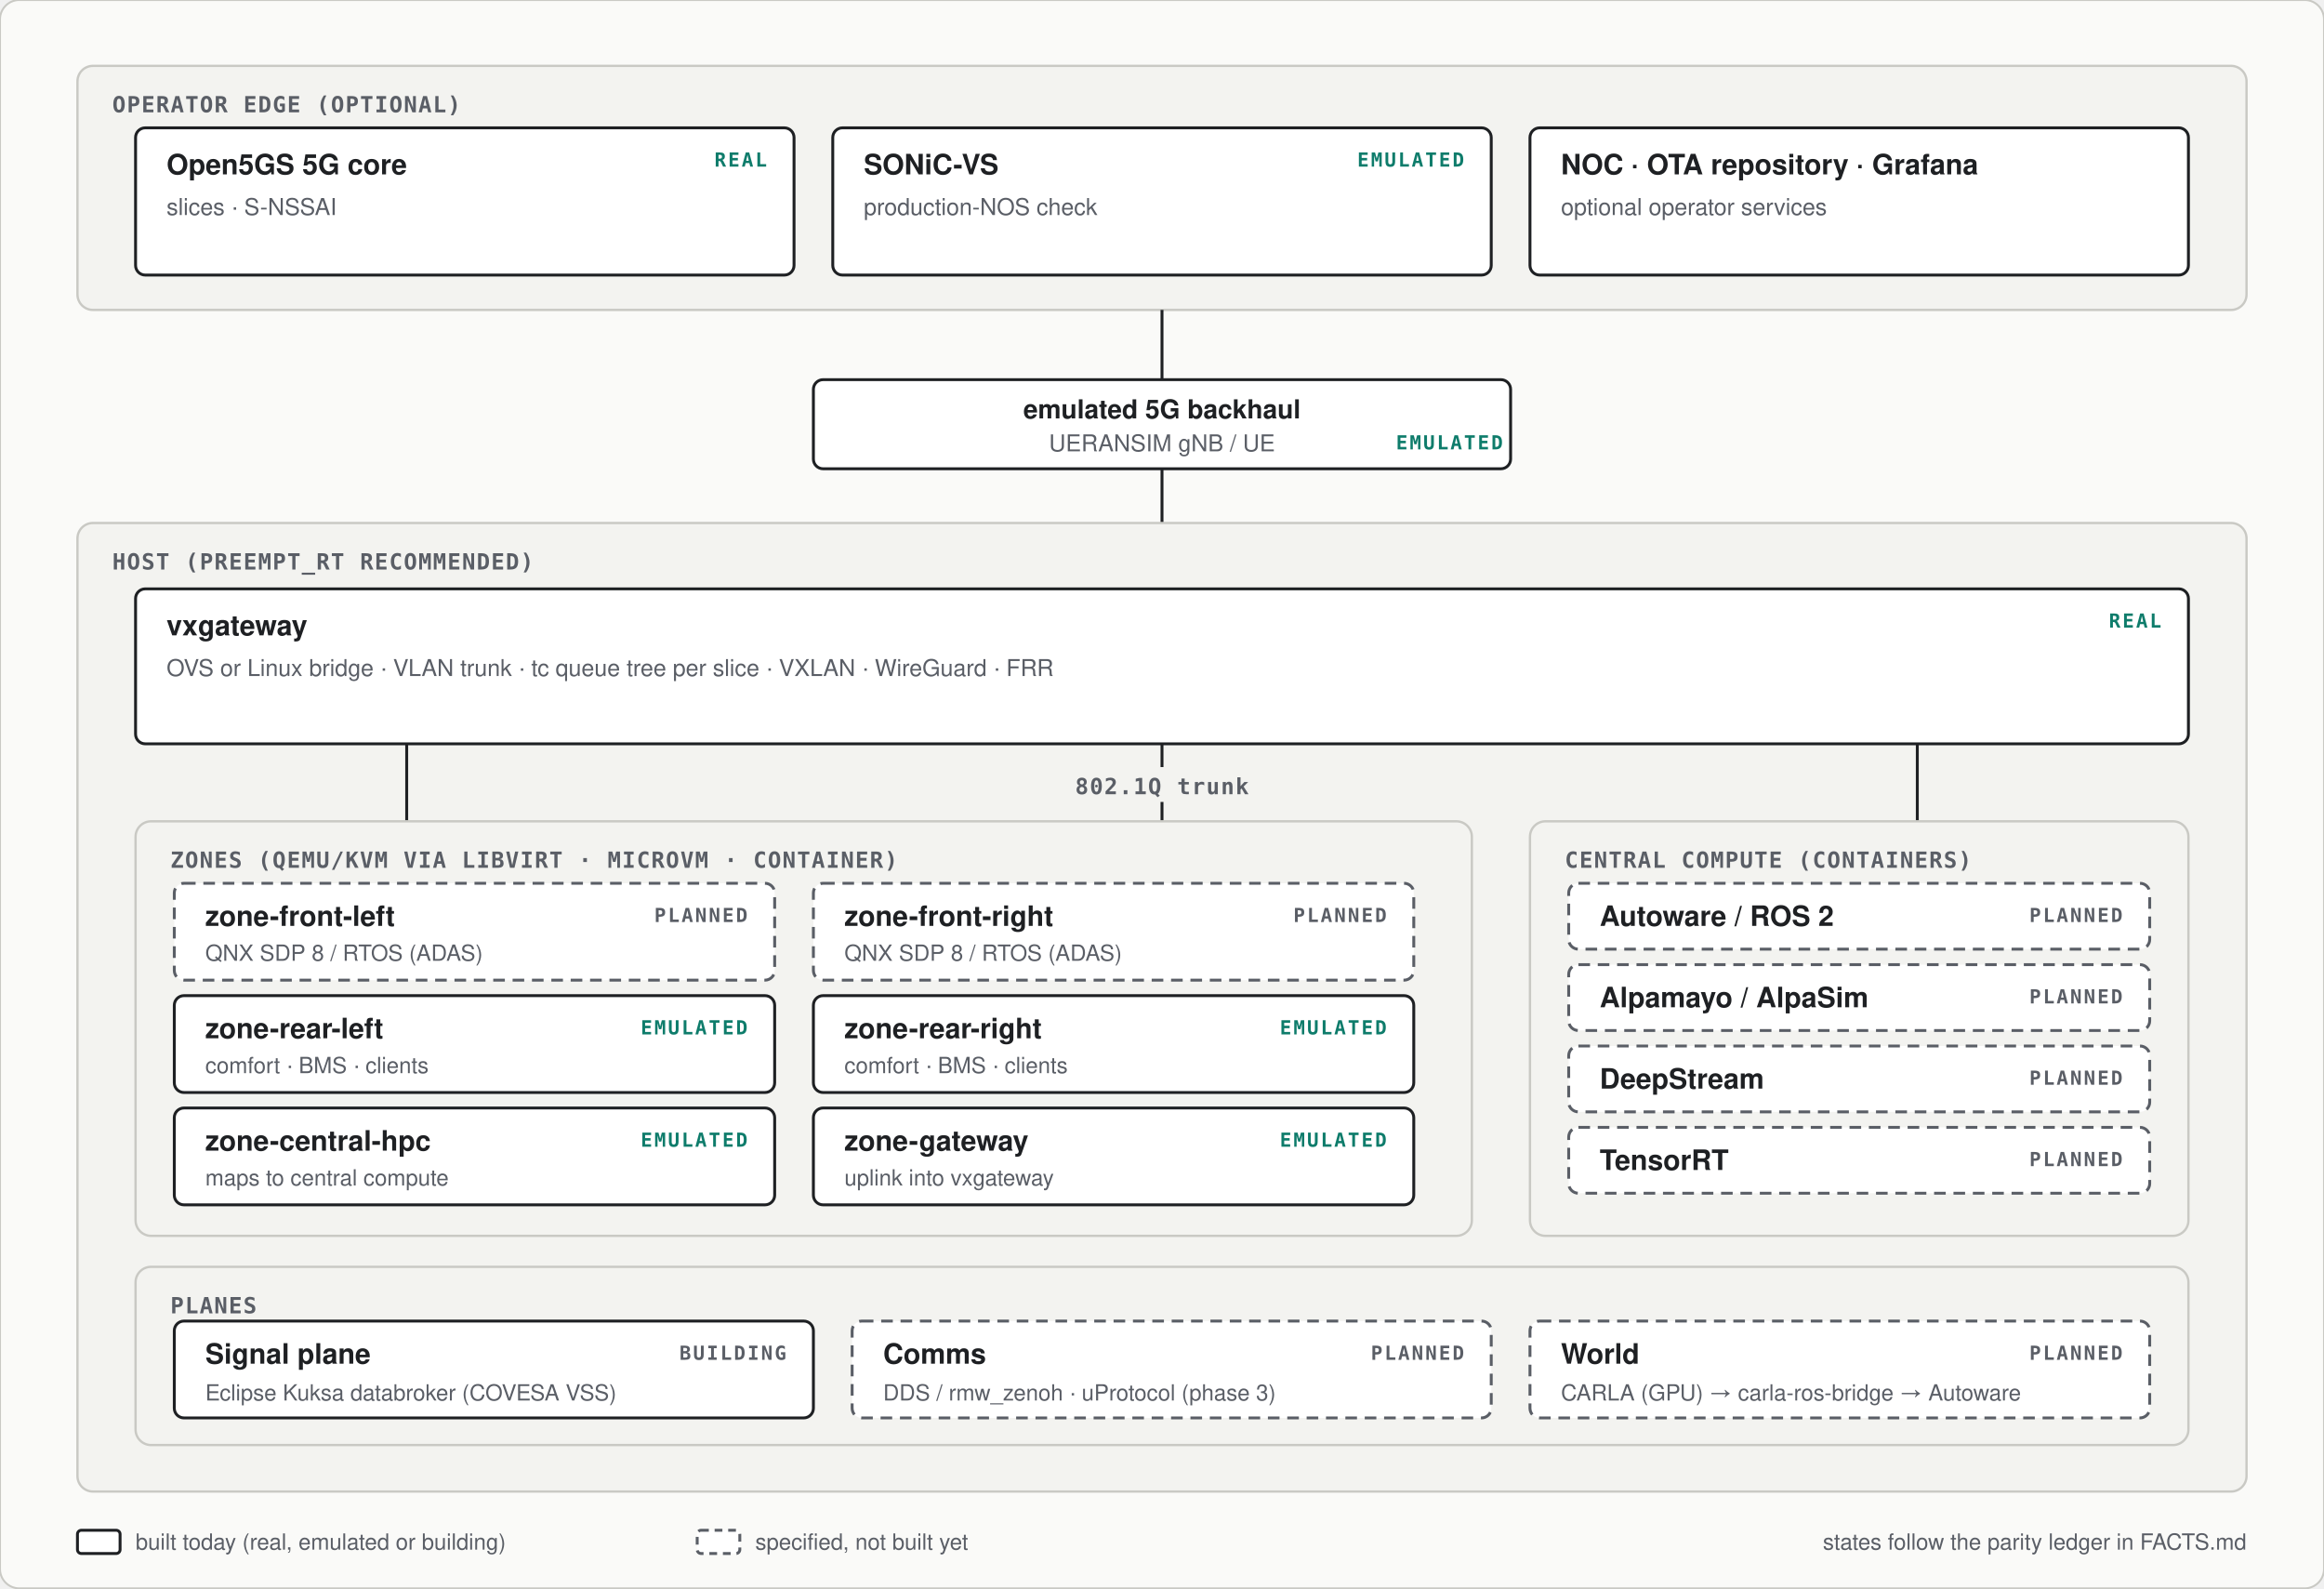
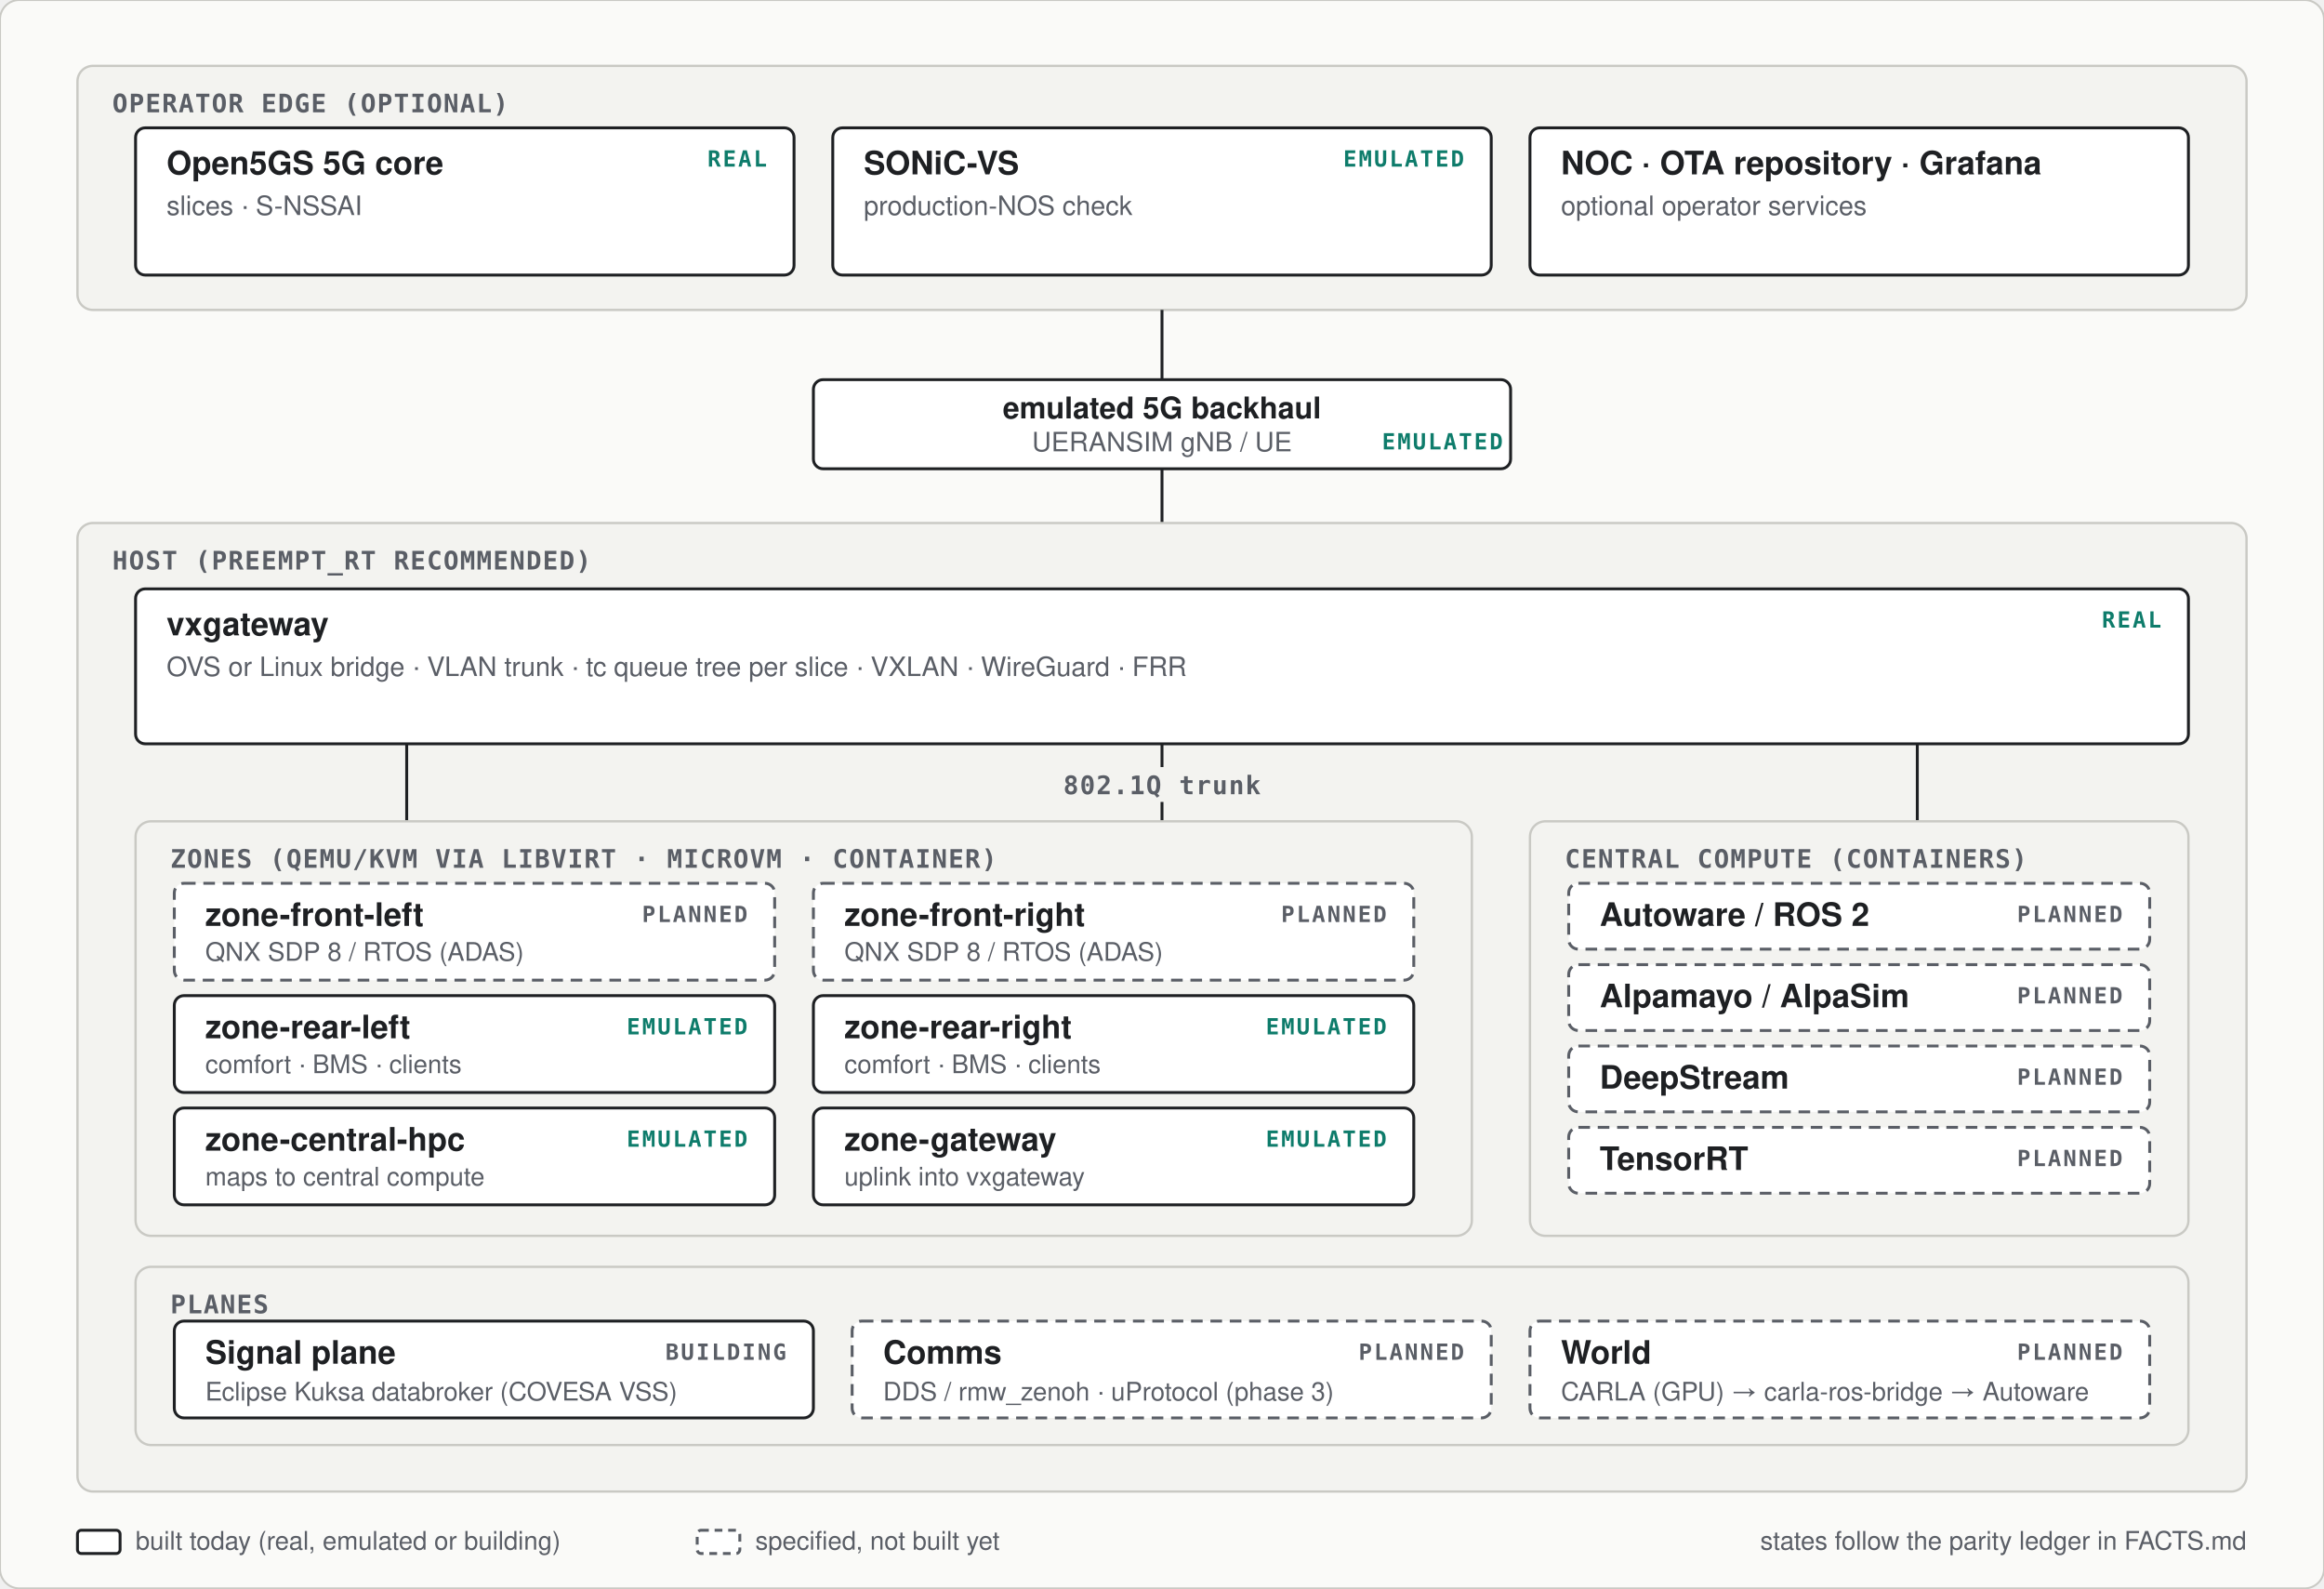
<svg xmlns="http://www.w3.org/2000/svg" viewBox="0 0 1200 820" width="1200" height="820" role="img" aria-labelledby="t d">
  <rect width="1200" height="820" rx="10" fill="#FAFAF8" stroke="#C9C9C4" />
  <rect x="40" y="34" width="1120" height="126" rx="8" fill="#F3F3F0" stroke="#C9C9C4" stroke-width="1.2" />
-   <text x="58" y="58" font-family="ui-monospace,SFMono-Regular,Menlo,Consolas,monospace" font-size="11.5" font-weight="600" fill="#5A5E66" text-anchor="start" letter-spacing=".6">OPERATOR EDGE (OPTIONAL)</text>
+   <text x="58" y="58" font-family="ui-monospace,SFMono-Regular,Menlo,Consolas,monospace" font-size="13.2" font-weight="600" fill="#5A5E66" text-anchor="start" letter-spacing=".6">OPERATOR EDGE (OPTIONAL)</text>
  <rect x="70" y="66" width="340" height="76" rx="5" fill="#FFFFFF" stroke="#1E2023" stroke-width="1.5" />
-   <text x="86" y="90" font-family="ui-sans-serif,system-ui,-apple-system,'Segoe UI',Helvetica,Arial,sans-serif" font-size="14.5" font-weight="700" fill="#1E2023" text-anchor="start">Open5GS 5G core</text>
-   <text x="86" y="111" font-family="ui-sans-serif,system-ui,-apple-system,'Segoe UI',Helvetica,Arial,sans-serif" font-size="12" font-weight="400" fill="#5A5E66" text-anchor="start">slices · S-NSSAI</text>
-   <text x="396" y="86" font-family="ui-monospace,SFMono-Regular,Menlo,Consolas,monospace" font-size="10" font-weight="600" fill="#0E7C6B" text-anchor="end" letter-spacing="1">REAL</text>
+   <text x="86" y="90" font-family="ui-sans-serif,system-ui,-apple-system,'Segoe UI',Helvetica,Arial,sans-serif" font-size="16.7" font-weight="700" fill="#1E2023" text-anchor="start">Open5GS 5G core</text>
+   <text x="86" y="111" font-family="ui-sans-serif,system-ui,-apple-system,'Segoe UI',Helvetica,Arial,sans-serif" font-size="13.8" font-weight="400" fill="#5A5E66" text-anchor="start">slices · S-NSSAI</text>
+   <text x="396" y="86" font-family="ui-monospace,SFMono-Regular,Menlo,Consolas,monospace" font-size="11.5" font-weight="600" fill="#0E7C6B" text-anchor="end" letter-spacing="1">REAL</text>
  <rect x="430" y="66" width="340" height="76" rx="5" fill="#FFFFFF" stroke="#1E2023" stroke-width="1.5" />
-   <text x="446" y="90" font-family="ui-sans-serif,system-ui,-apple-system,'Segoe UI',Helvetica,Arial,sans-serif" font-size="14.5" font-weight="700" fill="#1E2023" text-anchor="start">SONiC-VS</text>
-   <text x="446" y="111" font-family="ui-sans-serif,system-ui,-apple-system,'Segoe UI',Helvetica,Arial,sans-serif" font-size="12" font-weight="400" fill="#5A5E66" text-anchor="start">production-NOS check</text>
-   <text x="756" y="86" font-family="ui-monospace,SFMono-Regular,Menlo,Consolas,monospace" font-size="10" font-weight="600" fill="#0E7C6B" text-anchor="end" letter-spacing="1">EMULATED</text>
+   <text x="446" y="90" font-family="ui-sans-serif,system-ui,-apple-system,'Segoe UI',Helvetica,Arial,sans-serif" font-size="16.7" font-weight="700" fill="#1E2023" text-anchor="start">SONiC-VS</text>
+   <text x="446" y="111" font-family="ui-sans-serif,system-ui,-apple-system,'Segoe UI',Helvetica,Arial,sans-serif" font-size="13.8" font-weight="400" fill="#5A5E66" text-anchor="start">production-NOS check</text>
+   <text x="756" y="86" font-family="ui-monospace,SFMono-Regular,Menlo,Consolas,monospace" font-size="11.5" font-weight="600" fill="#0E7C6B" text-anchor="end" letter-spacing="1">EMULATED</text>
  <rect x="790" y="66" width="340" height="76" rx="5" fill="#FFFFFF" stroke="#1E2023" stroke-width="1.5" />
-   <text x="806" y="90" font-family="ui-sans-serif,system-ui,-apple-system,'Segoe UI',Helvetica,Arial,sans-serif" font-size="14.5" font-weight="700" fill="#1E2023" text-anchor="start">NOC · OTA repository · Grafana</text>
-   <text x="806" y="111" font-family="ui-sans-serif,system-ui,-apple-system,'Segoe UI',Helvetica,Arial,sans-serif" font-size="12" font-weight="400" fill="#5A5E66" text-anchor="start">optional operator services</text>
+   <text x="806" y="90" font-family="ui-sans-serif,system-ui,-apple-system,'Segoe UI',Helvetica,Arial,sans-serif" font-size="16.7" font-weight="700" fill="#1E2023" text-anchor="start">NOC · OTA repository · Grafana</text>
+   <text x="806" y="111" font-family="ui-sans-serif,system-ui,-apple-system,'Segoe UI',Helvetica,Arial,sans-serif" font-size="13.8" font-weight="400" fill="#5A5E66" text-anchor="start">optional operator services</text>
  <path d="M600 160L600 196" stroke="#1E2023" stroke-width="1.5" fill="none" />
  <rect x="420" y="196" width="360" height="46" rx="5" fill="#FFFFFF" stroke="#1E2023" stroke-width="1.5" />
-   <text x="600" y="216" font-family="ui-sans-serif,system-ui,-apple-system,'Segoe UI',Helvetica,Arial,sans-serif" font-size="13.5" font-weight="700" fill="#1E2023" text-anchor="middle">emulated 5G backhaul</text>
-   <text x="600" y="233" font-family="ui-sans-serif,system-ui,-apple-system,'Segoe UI',Helvetica,Arial,sans-serif" font-size="12" font-weight="400" fill="#5A5E66" text-anchor="middle">UERANSIM gNB / UE</text>
-   <text x="776" y="232" font-family="ui-monospace,SFMono-Regular,Menlo,Consolas,monospace" font-size="10" font-weight="600" fill="#0E7C6B" text-anchor="end" letter-spacing="1">EMULATED</text>
+   <text x="600" y="216" font-family="ui-sans-serif,system-ui,-apple-system,'Segoe UI',Helvetica,Arial,sans-serif" font-size="15.5" font-weight="700" fill="#1E2023" text-anchor="middle">emulated 5G backhaul</text>
+   <text x="600" y="233" font-family="ui-sans-serif,system-ui,-apple-system,'Segoe UI',Helvetica,Arial,sans-serif" font-size="13.8" font-weight="400" fill="#5A5E66" text-anchor="middle">UERANSIM gNB / UE</text>
+   <text x="776" y="232" font-family="ui-monospace,SFMono-Regular,Menlo,Consolas,monospace" font-size="11.5" font-weight="600" fill="#0E7C6B" text-anchor="end" letter-spacing="1">EMULATED</text>
  <path d="M600 242L600 270" stroke="#1E2023" stroke-width="1.5" fill="none" />
  <rect x="40" y="270" width="1120" height="500" rx="8" fill="#F3F3F0" stroke="#C9C9C4" stroke-width="1.2" />
-   <text x="58" y="294" font-family="ui-monospace,SFMono-Regular,Menlo,Consolas,monospace" font-size="11.5" font-weight="600" fill="#5A5E66" text-anchor="start" letter-spacing=".6">HOST  (PREEMPT_RT RECOMMENDED)</text>
+   <text x="58" y="294" font-family="ui-monospace,SFMono-Regular,Menlo,Consolas,monospace" font-size="13.2" font-weight="600" fill="#5A5E66" text-anchor="start" letter-spacing=".6">HOST  (PREEMPT_RT RECOMMENDED)</text>
  <rect x="70" y="304" width="1060" height="80" rx="5" fill="#FFFFFF" stroke="#1E2023" stroke-width="1.5" />
-   <text x="86" y="328" font-family="ui-sans-serif,system-ui,-apple-system,'Segoe UI',Helvetica,Arial,sans-serif" font-size="14.5" font-weight="700" fill="#1E2023" text-anchor="start">vxgateway</text>
-   <text x="86" y="349" font-family="ui-sans-serif,system-ui,-apple-system,'Segoe UI',Helvetica,Arial,sans-serif" font-size="12" font-weight="400" fill="#5A5E66" text-anchor="start">OVS or Linux bridge · VLAN trunk · tc queue tree per slice · VXLAN · WireGuard · FRR</text>
-   <text x="1116" y="324" font-family="ui-monospace,SFMono-Regular,Menlo,Consolas,monospace" font-size="10" font-weight="600" fill="#0E7C6B" text-anchor="end" letter-spacing="1">REAL</text>
+   <text x="86" y="328" font-family="ui-sans-serif,system-ui,-apple-system,'Segoe UI',Helvetica,Arial,sans-serif" font-size="16.7" font-weight="700" fill="#1E2023" text-anchor="start">vxgateway</text>
+   <text x="86" y="349" font-family="ui-sans-serif,system-ui,-apple-system,'Segoe UI',Helvetica,Arial,sans-serif" font-size="13.8" font-weight="400" fill="#5A5E66" text-anchor="start">OVS or Linux bridge · VLAN trunk · tc queue tree per slice · VXLAN · WireGuard · FRR</text>
+   <text x="1116" y="324" font-family="ui-monospace,SFMono-Regular,Menlo,Consolas,monospace" font-size="11.5" font-weight="600" fill="#0E7C6B" text-anchor="end" letter-spacing="1">REAL</text>
  <path d="M210 384L210 424" stroke="#1E2023" stroke-width="1.5" fill="none" />
  <path d="M600 384L600 424" stroke="#1E2023" stroke-width="1.5" fill="none" />
  <path d="M990 384L990 424" stroke="#1E2023" stroke-width="1.5" fill="none" />
-   <text x="600" y="410" font-family="ui-monospace,SFMono-Regular,Menlo,Consolas,monospace" font-size="11.5" font-weight="600" fill="#5A5E66" text-anchor="middle" letter-spacing=".6">802.1Q trunk</text>
+   <text x="600" y="410" font-family="ui-monospace,SFMono-Regular,Menlo,Consolas,monospace" font-size="13.2" font-weight="600" fill="#5A5E66" text-anchor="middle" letter-spacing=".6">802.1Q trunk</text>
  <rect x="530" y="396" width="140" height="18" fill="#F3F3F0" />
-   <text x="600" y="410" font-family="ui-monospace,SFMono-Regular,Menlo,Consolas,monospace" font-size="11.5" font-weight="600" fill="#5A5E66" text-anchor="middle" letter-spacing=".6">802.1Q trunk</text>
+   <text x="600" y="410" font-family="ui-monospace,SFMono-Regular,Menlo,Consolas,monospace" font-size="13.2" font-weight="600" fill="#5A5E66" text-anchor="middle" letter-spacing=".6">802.1Q trunk</text>
  <rect x="70" y="424" width="690" height="214" rx="8" fill="#F3F3F0" stroke="#C9C9C4" stroke-width="1.2" />
-   <text x="88" y="448" font-family="ui-monospace,SFMono-Regular,Menlo,Consolas,monospace" font-size="11.5" font-weight="600" fill="#5A5E66" text-anchor="start" letter-spacing=".6">ZONES  (QEMU/KVM VIA LIBVIRT · MICROVM · CONTAINER)</text>
+   <text x="88" y="448" font-family="ui-monospace,SFMono-Regular,Menlo,Consolas,monospace" font-size="13.2" font-weight="600" fill="#5A5E66" text-anchor="start" letter-spacing=".6">ZONES  (QEMU/KVM VIA LIBVIRT · MICROVM · CONTAINER)</text>
  <rect x="90" y="456" width="310" height="50" rx="5" fill="#FFFFFF" stroke="#5A5E66" stroke-width="1.5" stroke-dasharray="6 4" />
-   <text x="106" y="478" font-family="ui-sans-serif,system-ui,-apple-system,'Segoe UI',Helvetica,Arial,sans-serif" font-size="14.5" font-weight="700" fill="#1E2023" text-anchor="start">zone-front-left</text>
-   <text x="386" y="476" font-family="ui-monospace,SFMono-Regular,Menlo,Consolas,monospace" font-size="10" font-weight="600" fill="#5A5E66" text-anchor="end" letter-spacing="1">PLANNED</text>
-   <text x="106" y="496" font-family="ui-sans-serif,system-ui,-apple-system,'Segoe UI',Helvetica,Arial,sans-serif" font-size="11.5" font-weight="400" fill="#5A5E66" text-anchor="start">QNX SDP 8 / RTOS (ADAS)</text>
+   <text x="106" y="478" font-family="ui-sans-serif,system-ui,-apple-system,'Segoe UI',Helvetica,Arial,sans-serif" font-size="16.7" font-weight="700" fill="#1E2023" text-anchor="start">zone-front-left</text>
+   <text x="386" y="476" font-family="ui-monospace,SFMono-Regular,Menlo,Consolas,monospace" font-size="11.5" font-weight="600" fill="#5A5E66" text-anchor="end" letter-spacing="1">PLANNED</text>
+   <text x="106" y="496" font-family="ui-sans-serif,system-ui,-apple-system,'Segoe UI',Helvetica,Arial,sans-serif" font-size="13.2" font-weight="400" fill="#5A5E66" text-anchor="start">QNX SDP 8 / RTOS (ADAS)</text>
  <rect x="420" y="456" width="310" height="50" rx="5" fill="#FFFFFF" stroke="#5A5E66" stroke-width="1.5" stroke-dasharray="6 4" />
-   <text x="436" y="478" font-family="ui-sans-serif,system-ui,-apple-system,'Segoe UI',Helvetica,Arial,sans-serif" font-size="14.5" font-weight="700" fill="#1E2023" text-anchor="start">zone-front-right</text>
-   <text x="716" y="476" font-family="ui-monospace,SFMono-Regular,Menlo,Consolas,monospace" font-size="10" font-weight="600" fill="#5A5E66" text-anchor="end" letter-spacing="1">PLANNED</text>
-   <text x="436" y="496" font-family="ui-sans-serif,system-ui,-apple-system,'Segoe UI',Helvetica,Arial,sans-serif" font-size="11.5" font-weight="400" fill="#5A5E66" text-anchor="start">QNX SDP 8 / RTOS (ADAS)</text>
+   <text x="436" y="478" font-family="ui-sans-serif,system-ui,-apple-system,'Segoe UI',Helvetica,Arial,sans-serif" font-size="16.7" font-weight="700" fill="#1E2023" text-anchor="start">zone-front-right</text>
+   <text x="716" y="476" font-family="ui-monospace,SFMono-Regular,Menlo,Consolas,monospace" font-size="11.5" font-weight="600" fill="#5A5E66" text-anchor="end" letter-spacing="1">PLANNED</text>
+   <text x="436" y="496" font-family="ui-sans-serif,system-ui,-apple-system,'Segoe UI',Helvetica,Arial,sans-serif" font-size="13.2" font-weight="400" fill="#5A5E66" text-anchor="start">QNX SDP 8 / RTOS (ADAS)</text>
  <rect x="90" y="514" width="310" height="50" rx="5" fill="#FFFFFF" stroke="#1E2023" stroke-width="1.5" />
-   <text x="106" y="536" font-family="ui-sans-serif,system-ui,-apple-system,'Segoe UI',Helvetica,Arial,sans-serif" font-size="14.5" font-weight="700" fill="#1E2023" text-anchor="start">zone-rear-left</text>
-   <text x="386" y="534" font-family="ui-monospace,SFMono-Regular,Menlo,Consolas,monospace" font-size="10" font-weight="600" fill="#0E7C6B" text-anchor="end" letter-spacing="1">EMULATED</text>
-   <text x="106" y="554" font-family="ui-sans-serif,system-ui,-apple-system,'Segoe UI',Helvetica,Arial,sans-serif" font-size="11.5" font-weight="400" fill="#5A5E66" text-anchor="start">comfort · BMS · clients</text>
+   <text x="106" y="536" font-family="ui-sans-serif,system-ui,-apple-system,'Segoe UI',Helvetica,Arial,sans-serif" font-size="16.7" font-weight="700" fill="#1E2023" text-anchor="start">zone-rear-left</text>
+   <text x="386" y="534" font-family="ui-monospace,SFMono-Regular,Menlo,Consolas,monospace" font-size="11.5" font-weight="600" fill="#0E7C6B" text-anchor="end" letter-spacing="1">EMULATED</text>
+   <text x="106" y="554" font-family="ui-sans-serif,system-ui,-apple-system,'Segoe UI',Helvetica,Arial,sans-serif" font-size="13.2" font-weight="400" fill="#5A5E66" text-anchor="start">comfort · BMS · clients</text>
  <rect x="420" y="514" width="310" height="50" rx="5" fill="#FFFFFF" stroke="#1E2023" stroke-width="1.5" />
-   <text x="436" y="536" font-family="ui-sans-serif,system-ui,-apple-system,'Segoe UI',Helvetica,Arial,sans-serif" font-size="14.5" font-weight="700" fill="#1E2023" text-anchor="start">zone-rear-right</text>
-   <text x="716" y="534" font-family="ui-monospace,SFMono-Regular,Menlo,Consolas,monospace" font-size="10" font-weight="600" fill="#0E7C6B" text-anchor="end" letter-spacing="1">EMULATED</text>
-   <text x="436" y="554" font-family="ui-sans-serif,system-ui,-apple-system,'Segoe UI',Helvetica,Arial,sans-serif" font-size="11.5" font-weight="400" fill="#5A5E66" text-anchor="start">comfort · BMS · clients</text>
+   <text x="436" y="536" font-family="ui-sans-serif,system-ui,-apple-system,'Segoe UI',Helvetica,Arial,sans-serif" font-size="16.7" font-weight="700" fill="#1E2023" text-anchor="start">zone-rear-right</text>
+   <text x="716" y="534" font-family="ui-monospace,SFMono-Regular,Menlo,Consolas,monospace" font-size="11.5" font-weight="600" fill="#0E7C6B" text-anchor="end" letter-spacing="1">EMULATED</text>
+   <text x="436" y="554" font-family="ui-sans-serif,system-ui,-apple-system,'Segoe UI',Helvetica,Arial,sans-serif" font-size="13.2" font-weight="400" fill="#5A5E66" text-anchor="start">comfort · BMS · clients</text>
  <rect x="90" y="572" width="310" height="50" rx="5" fill="#FFFFFF" stroke="#1E2023" stroke-width="1.5" />
-   <text x="106" y="594" font-family="ui-sans-serif,system-ui,-apple-system,'Segoe UI',Helvetica,Arial,sans-serif" font-size="14.5" font-weight="700" fill="#1E2023" text-anchor="start">zone-central-hpc</text>
-   <text x="386" y="592" font-family="ui-monospace,SFMono-Regular,Menlo,Consolas,monospace" font-size="10" font-weight="600" fill="#0E7C6B" text-anchor="end" letter-spacing="1">EMULATED</text>
-   <text x="106" y="612" font-family="ui-sans-serif,system-ui,-apple-system,'Segoe UI',Helvetica,Arial,sans-serif" font-size="11.5" font-weight="400" fill="#5A5E66" text-anchor="start">maps to central compute</text>
+   <text x="106" y="594" font-family="ui-sans-serif,system-ui,-apple-system,'Segoe UI',Helvetica,Arial,sans-serif" font-size="16.7" font-weight="700" fill="#1E2023" text-anchor="start">zone-central-hpc</text>
+   <text x="386" y="592" font-family="ui-monospace,SFMono-Regular,Menlo,Consolas,monospace" font-size="11.5" font-weight="600" fill="#0E7C6B" text-anchor="end" letter-spacing="1">EMULATED</text>
+   <text x="106" y="612" font-family="ui-sans-serif,system-ui,-apple-system,'Segoe UI',Helvetica,Arial,sans-serif" font-size="13.2" font-weight="400" fill="#5A5E66" text-anchor="start">maps to central compute</text>
  <rect x="420" y="572" width="310" height="50" rx="5" fill="#FFFFFF" stroke="#1E2023" stroke-width="1.5" />
-   <text x="436" y="594" font-family="ui-sans-serif,system-ui,-apple-system,'Segoe UI',Helvetica,Arial,sans-serif" font-size="14.5" font-weight="700" fill="#1E2023" text-anchor="start">zone-gateway</text>
-   <text x="716" y="592" font-family="ui-monospace,SFMono-Regular,Menlo,Consolas,monospace" font-size="10" font-weight="600" fill="#0E7C6B" text-anchor="end" letter-spacing="1">EMULATED</text>
-   <text x="436" y="612" font-family="ui-sans-serif,system-ui,-apple-system,'Segoe UI',Helvetica,Arial,sans-serif" font-size="11.5" font-weight="400" fill="#5A5E66" text-anchor="start">uplink into vxgateway</text>
+   <text x="436" y="594" font-family="ui-sans-serif,system-ui,-apple-system,'Segoe UI',Helvetica,Arial,sans-serif" font-size="16.7" font-weight="700" fill="#1E2023" text-anchor="start">zone-gateway</text>
+   <text x="716" y="592" font-family="ui-monospace,SFMono-Regular,Menlo,Consolas,monospace" font-size="11.5" font-weight="600" fill="#0E7C6B" text-anchor="end" letter-spacing="1">EMULATED</text>
+   <text x="436" y="612" font-family="ui-sans-serif,system-ui,-apple-system,'Segoe UI',Helvetica,Arial,sans-serif" font-size="13.2" font-weight="400" fill="#5A5E66" text-anchor="start">uplink into vxgateway</text>
  <rect x="790" y="424" width="340" height="214" rx="8" fill="#F3F3F0" stroke="#C9C9C4" stroke-width="1.2" />
-   <text x="808" y="448" font-family="ui-monospace,SFMono-Regular,Menlo,Consolas,monospace" font-size="11.5" font-weight="600" fill="#5A5E66" text-anchor="start" letter-spacing=".6">CENTRAL COMPUTE  (CONTAINERS)</text>
+   <text x="808" y="448" font-family="ui-monospace,SFMono-Regular,Menlo,Consolas,monospace" font-size="13.2" font-weight="600" fill="#5A5E66" text-anchor="start" letter-spacing=".6">CENTRAL COMPUTE  (CONTAINERS)</text>
  <rect x="810" y="456" width="300" height="34" rx="5" fill="#FFFFFF" stroke="#5A5E66" stroke-width="1.5" stroke-dasharray="6 4" />
-   <text x="826" y="478.0" font-family="ui-sans-serif,system-ui,-apple-system,'Segoe UI',Helvetica,Arial,sans-serif" font-size="14.5" font-weight="700" fill="#1E2023" text-anchor="start">Autoware / ROS 2</text>
-   <text x="1096" y="476" font-family="ui-monospace,SFMono-Regular,Menlo,Consolas,monospace" font-size="10" font-weight="600" fill="#5A5E66" text-anchor="end" letter-spacing="1">PLANNED</text>
+   <text x="826" y="478.0" font-family="ui-sans-serif,system-ui,-apple-system,'Segoe UI',Helvetica,Arial,sans-serif" font-size="16.7" font-weight="700" fill="#1E2023" text-anchor="start">Autoware / ROS 2</text>
+   <text x="1096" y="476" font-family="ui-monospace,SFMono-Regular,Menlo,Consolas,monospace" font-size="11.5" font-weight="600" fill="#5A5E66" text-anchor="end" letter-spacing="1">PLANNED</text>
  <rect x="810" y="498" width="300" height="34" rx="5" fill="#FFFFFF" stroke="#5A5E66" stroke-width="1.5" stroke-dasharray="6 4" />
-   <text x="826" y="520.0" font-family="ui-sans-serif,system-ui,-apple-system,'Segoe UI',Helvetica,Arial,sans-serif" font-size="14.5" font-weight="700" fill="#1E2023" text-anchor="start">Alpamayo / AlpaSim</text>
-   <text x="1096" y="518" font-family="ui-monospace,SFMono-Regular,Menlo,Consolas,monospace" font-size="10" font-weight="600" fill="#5A5E66" text-anchor="end" letter-spacing="1">PLANNED</text>
+   <text x="826" y="520.0" font-family="ui-sans-serif,system-ui,-apple-system,'Segoe UI',Helvetica,Arial,sans-serif" font-size="16.7" font-weight="700" fill="#1E2023" text-anchor="start">Alpamayo / AlpaSim</text>
+   <text x="1096" y="518" font-family="ui-monospace,SFMono-Regular,Menlo,Consolas,monospace" font-size="11.5" font-weight="600" fill="#5A5E66" text-anchor="end" letter-spacing="1">PLANNED</text>
  <rect x="810" y="540" width="300" height="34" rx="5" fill="#FFFFFF" stroke="#5A5E66" stroke-width="1.5" stroke-dasharray="6 4" />
-   <text x="826" y="562.0" font-family="ui-sans-serif,system-ui,-apple-system,'Segoe UI',Helvetica,Arial,sans-serif" font-size="14.5" font-weight="700" fill="#1E2023" text-anchor="start">DeepStream</text>
-   <text x="1096" y="560" font-family="ui-monospace,SFMono-Regular,Menlo,Consolas,monospace" font-size="10" font-weight="600" fill="#5A5E66" text-anchor="end" letter-spacing="1">PLANNED</text>
+   <text x="826" y="562.0" font-family="ui-sans-serif,system-ui,-apple-system,'Segoe UI',Helvetica,Arial,sans-serif" font-size="16.7" font-weight="700" fill="#1E2023" text-anchor="start">DeepStream</text>
+   <text x="1096" y="560" font-family="ui-monospace,SFMono-Regular,Menlo,Consolas,monospace" font-size="11.5" font-weight="600" fill="#5A5E66" text-anchor="end" letter-spacing="1">PLANNED</text>
  <rect x="810" y="582" width="300" height="34" rx="5" fill="#FFFFFF" stroke="#5A5E66" stroke-width="1.5" stroke-dasharray="6 4" />
-   <text x="826" y="604.0" font-family="ui-sans-serif,system-ui,-apple-system,'Segoe UI',Helvetica,Arial,sans-serif" font-size="14.5" font-weight="700" fill="#1E2023" text-anchor="start">TensorRT</text>
-   <text x="1096" y="602" font-family="ui-monospace,SFMono-Regular,Menlo,Consolas,monospace" font-size="10" font-weight="600" fill="#5A5E66" text-anchor="end" letter-spacing="1">PLANNED</text>
+   <text x="826" y="604.0" font-family="ui-sans-serif,system-ui,-apple-system,'Segoe UI',Helvetica,Arial,sans-serif" font-size="16.7" font-weight="700" fill="#1E2023" text-anchor="start">TensorRT</text>
+   <text x="1096" y="602" font-family="ui-monospace,SFMono-Regular,Menlo,Consolas,monospace" font-size="11.5" font-weight="600" fill="#5A5E66" text-anchor="end" letter-spacing="1">PLANNED</text>
  <rect x="70" y="654" width="1060" height="92" rx="8" fill="#F3F3F0" stroke="#C9C9C4" stroke-width="1.2" />
-   <text x="88" y="678" font-family="ui-monospace,SFMono-Regular,Menlo,Consolas,monospace" font-size="11.5" font-weight="600" fill="#5A5E66" text-anchor="start" letter-spacing=".6">PLANES</text>
+   <text x="88" y="678" font-family="ui-monospace,SFMono-Regular,Menlo,Consolas,monospace" font-size="13.2" font-weight="600" fill="#5A5E66" text-anchor="start" letter-spacing=".6">PLANES</text>
  <rect x="90" y="682" width="330" height="50" rx="5" fill="#FFFFFF" stroke="#1E2023" stroke-width="1.5" />
-   <text x="106" y="704" font-family="ui-sans-serif,system-ui,-apple-system,'Segoe UI',Helvetica,Arial,sans-serif" font-size="14.5" font-weight="700" fill="#1E2023" text-anchor="start">Signal plane</text>
-   <text x="406" y="702" font-family="ui-monospace,SFMono-Regular,Menlo,Consolas,monospace" font-size="10" font-weight="600" fill="#5A5E66" text-anchor="end" letter-spacing="1">BUILDING</text>
-   <text x="106" y="723" font-family="ui-sans-serif,system-ui,-apple-system,'Segoe UI',Helvetica,Arial,sans-serif" font-size="11.5" font-weight="400" fill="#5A5E66" text-anchor="start">Eclipse Kuksa databroker (COVESA VSS)</text>
+   <text x="106" y="704" font-family="ui-sans-serif,system-ui,-apple-system,'Segoe UI',Helvetica,Arial,sans-serif" font-size="16.7" font-weight="700" fill="#1E2023" text-anchor="start">Signal plane</text>
+   <text x="406" y="702" font-family="ui-monospace,SFMono-Regular,Menlo,Consolas,monospace" font-size="11.5" font-weight="600" fill="#5A5E66" text-anchor="end" letter-spacing="1">BUILDING</text>
+   <text x="106" y="723" font-family="ui-sans-serif,system-ui,-apple-system,'Segoe UI',Helvetica,Arial,sans-serif" font-size="13.2" font-weight="400" fill="#5A5E66" text-anchor="start">Eclipse Kuksa databroker (COVESA VSS)</text>
  <rect x="440" y="682" width="330" height="50" rx="5" fill="#FFFFFF" stroke="#5A5E66" stroke-width="1.5" stroke-dasharray="6 4" />
-   <text x="456" y="704" font-family="ui-sans-serif,system-ui,-apple-system,'Segoe UI',Helvetica,Arial,sans-serif" font-size="14.5" font-weight="700" fill="#1E2023" text-anchor="start">Comms</text>
-   <text x="756" y="702" font-family="ui-monospace,SFMono-Regular,Menlo,Consolas,monospace" font-size="10" font-weight="600" fill="#5A5E66" text-anchor="end" letter-spacing="1">PLANNED</text>
-   <text x="456" y="723" font-family="ui-sans-serif,system-ui,-apple-system,'Segoe UI',Helvetica,Arial,sans-serif" font-size="11.5" font-weight="400" fill="#5A5E66" text-anchor="start">DDS / rmw_zenoh · uProtocol (phase 3)</text>
+   <text x="456" y="704" font-family="ui-sans-serif,system-ui,-apple-system,'Segoe UI',Helvetica,Arial,sans-serif" font-size="16.7" font-weight="700" fill="#1E2023" text-anchor="start">Comms</text>
+   <text x="756" y="702" font-family="ui-monospace,SFMono-Regular,Menlo,Consolas,monospace" font-size="11.5" font-weight="600" fill="#5A5E66" text-anchor="end" letter-spacing="1">PLANNED</text>
+   <text x="456" y="723" font-family="ui-sans-serif,system-ui,-apple-system,'Segoe UI',Helvetica,Arial,sans-serif" font-size="13.2" font-weight="400" fill="#5A5E66" text-anchor="start">DDS / rmw_zenoh · uProtocol (phase 3)</text>
  <rect x="790" y="682" width="320" height="50" rx="5" fill="#FFFFFF" stroke="#5A5E66" stroke-width="1.5" stroke-dasharray="6 4" />
-   <text x="806" y="704" font-family="ui-sans-serif,system-ui,-apple-system,'Segoe UI',Helvetica,Arial,sans-serif" font-size="14.5" font-weight="700" fill="#1E2023" text-anchor="start">World</text>
-   <text x="1096" y="702" font-family="ui-monospace,SFMono-Regular,Menlo,Consolas,monospace" font-size="10" font-weight="600" fill="#5A5E66" text-anchor="end" letter-spacing="1">PLANNED</text>
-   <text x="806" y="723" font-family="ui-sans-serif,system-ui,-apple-system,'Segoe UI',Helvetica,Arial,sans-serif" font-size="11.5" font-weight="400" fill="#5A5E66" text-anchor="start">CARLA (GPU) → carla-ros-bridge → Autoware</text>
+   <text x="806" y="704" font-family="ui-sans-serif,system-ui,-apple-system,'Segoe UI',Helvetica,Arial,sans-serif" font-size="16.7" font-weight="700" fill="#1E2023" text-anchor="start">World</text>
+   <text x="1096" y="702" font-family="ui-monospace,SFMono-Regular,Menlo,Consolas,monospace" font-size="11.5" font-weight="600" fill="#5A5E66" text-anchor="end" letter-spacing="1">PLANNED</text>
+   <text x="806" y="723" font-family="ui-sans-serif,system-ui,-apple-system,'Segoe UI',Helvetica,Arial,sans-serif" font-size="13.2" font-weight="400" fill="#5A5E66" text-anchor="start">CARLA (GPU) → carla-ros-bridge → Autoware</text>
  <rect x="40" y="790" width="22" height="12" rx="2" fill="#FFFFFF" stroke="#1E2023" stroke-width="1.5" />
-   <text x="70" y="800" font-family="ui-sans-serif,system-ui,-apple-system,'Segoe UI',Helvetica,Arial,sans-serif" font-size="11.5" font-weight="400" fill="#5A5E66" text-anchor="start">built today (real, emulated or building)</text>
+   <text x="70" y="800" font-family="ui-sans-serif,system-ui,-apple-system,'Segoe UI',Helvetica,Arial,sans-serif" font-size="13.2" font-weight="400" fill="#5A5E66" text-anchor="start">built today (real, emulated or building)</text>
  <rect x="360" y="790" width="22" height="12" rx="2" fill="#FFFFFF" stroke="#5A5E66" stroke-width="1.5" stroke-dasharray="4 3" />
-   <text x="390" y="800" font-family="ui-sans-serif,system-ui,-apple-system,'Segoe UI',Helvetica,Arial,sans-serif" font-size="11.5" font-weight="400" fill="#5A5E66" text-anchor="start">specified, not built yet</text>
-   <text x="1160" y="800" font-family="ui-sans-serif,system-ui,-apple-system,'Segoe UI',Helvetica,Arial,sans-serif" font-size="11.5" font-weight="400" fill="#5A5E66" text-anchor="end">states follow the parity ledger in FACTS.md</text>
+   <text x="390" y="800" font-family="ui-sans-serif,system-ui,-apple-system,'Segoe UI',Helvetica,Arial,sans-serif" font-size="13.2" font-weight="400" fill="#5A5E66" text-anchor="start">specified, not built yet</text>
+   <text x="1160" y="800" font-family="ui-sans-serif,system-ui,-apple-system,'Segoe UI',Helvetica,Arial,sans-serif" font-size="13.2" font-weight="400" fill="#5A5E66" text-anchor="end">states follow the parity ledger in FACTS.md</text>
</svg>
